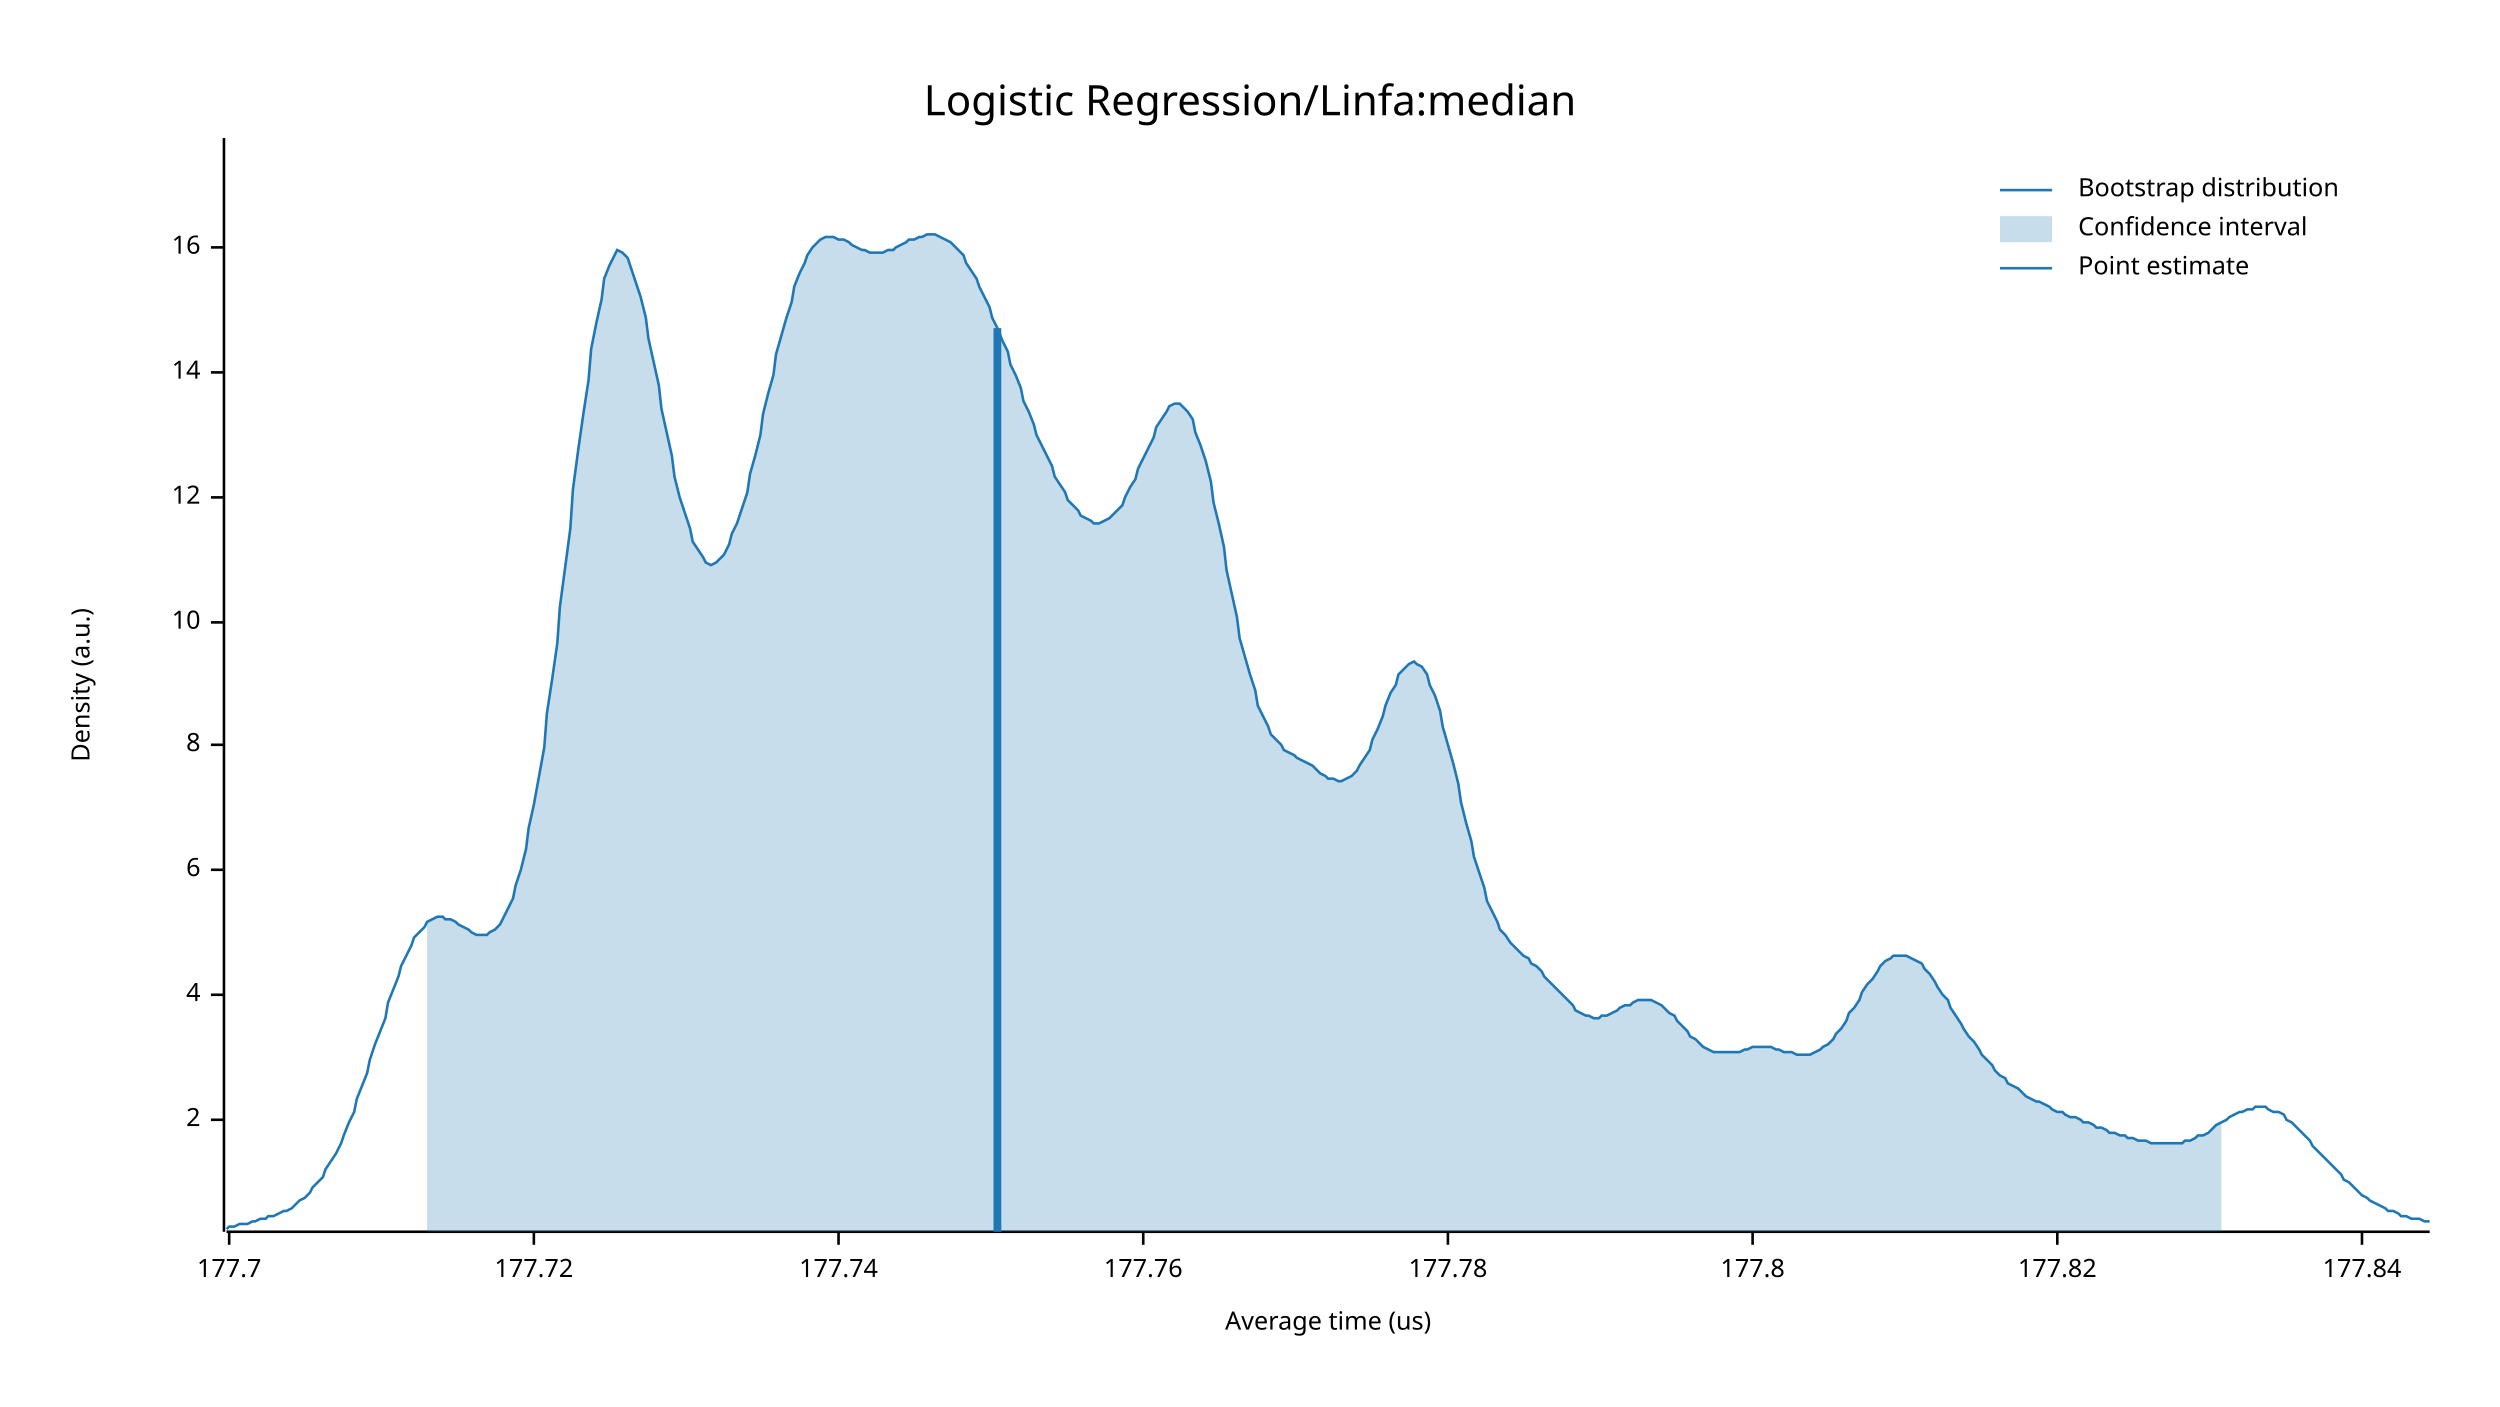
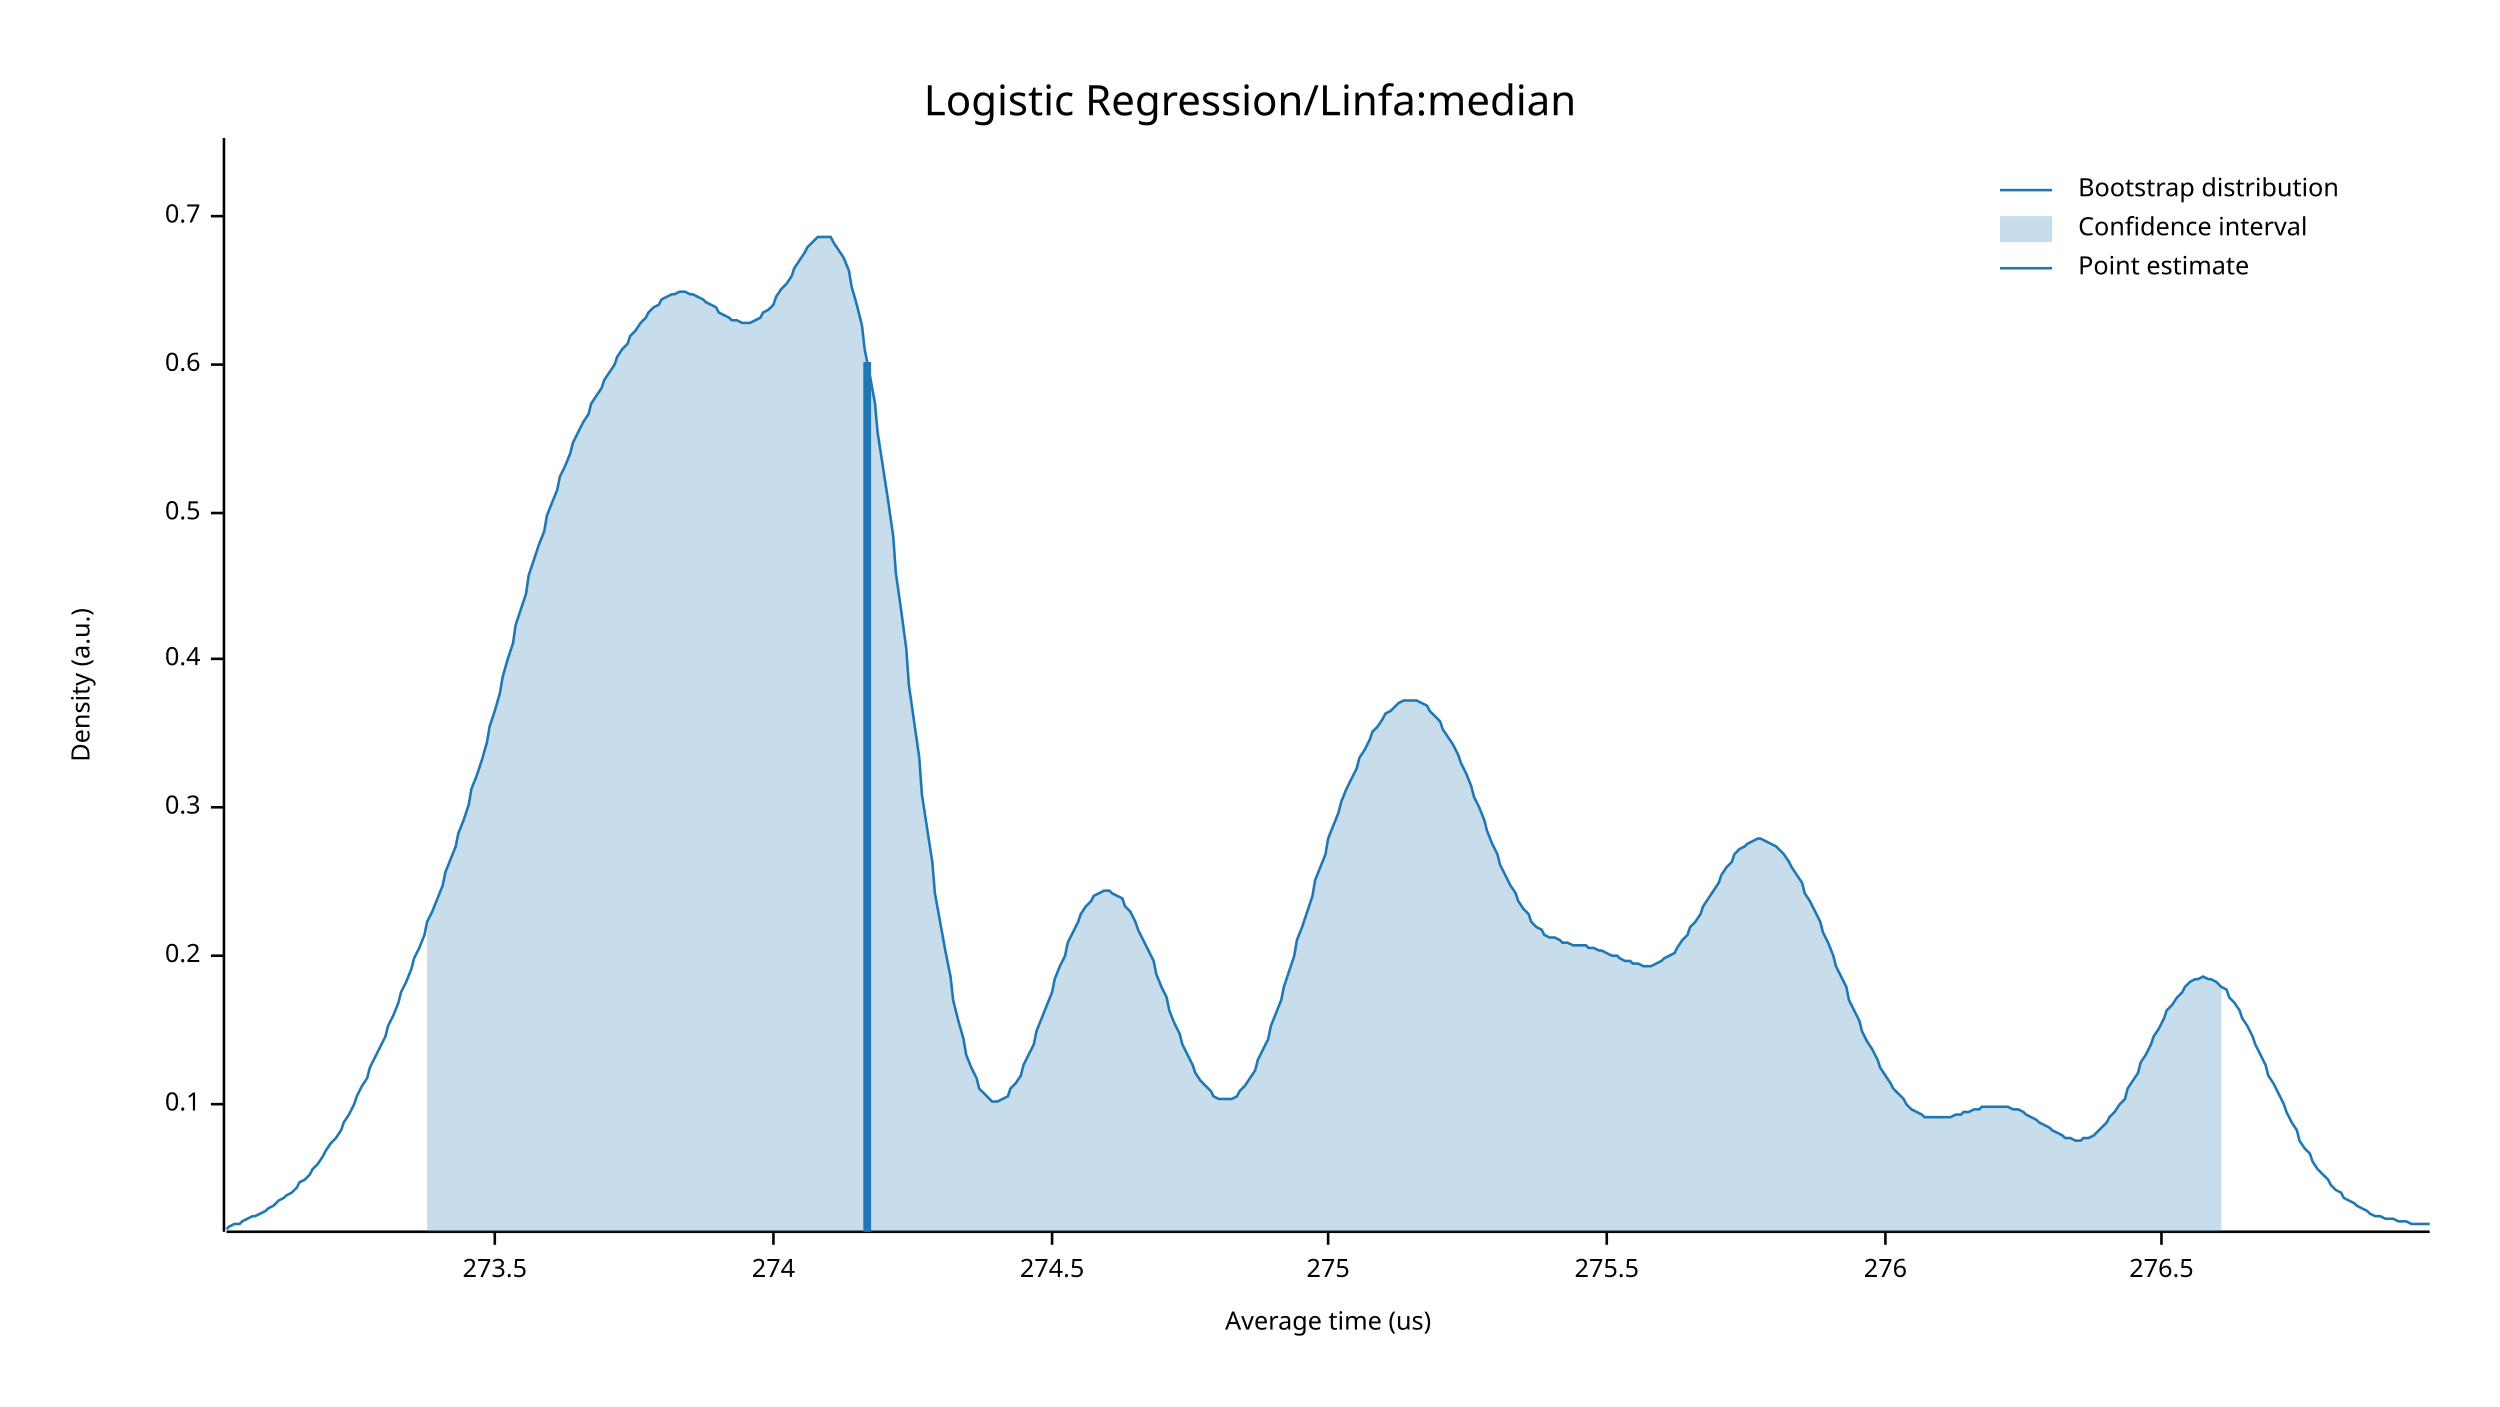
<svg xmlns="http://www.w3.org/2000/svg" width="960" height="540" viewBox="0 0 960 540">
  <text x="480" y="32" dy="0.76em" text-anchor="middle" font-family="sans-serif" font-size="16.129" opacity="1" fill="#000000">
Logistic Regression/Linfa:median
</text>
  <text x="27" y="263" dy="0.76em" text-anchor="middle" font-family="sans-serif" font-size="9.677" opacity="1" fill="#000000" transform="rotate(270, 27, 263)">
Density (a.u.)
</text>
  <text x="510" y="513" dy="-0.5ex" text-anchor="middle" font-family="sans-serif" font-size="9.677" opacity="1" fill="#000000">
Average time (us)
</text>
  <polyline fill="none" opacity="1" stroke="#000000" stroke-width="1" points="86,53 86,473 " />
-   <text x="77" y="430" dy="0.5ex" text-anchor="end" font-family="sans-serif" font-size="9.677" opacity="1" fill="#000000">
- 2
+   <text x="77" y="424" dy="0.5ex" text-anchor="end" font-family="sans-serif" font-size="9.677" opacity="1" fill="#000000">
+ 0.1
</text>
-   <polyline fill="none" opacity="1" stroke="#000000" stroke-width="1" points="81,430 86,430 " />
-   <text x="77" y="382" dy="0.5ex" text-anchor="end" font-family="sans-serif" font-size="9.677" opacity="1" fill="#000000">
- 4
+   <polyline fill="none" opacity="1" stroke="#000000" stroke-width="1" points="81,424 86,424 " />
+   <text x="77" y="367" dy="0.5ex" text-anchor="end" font-family="sans-serif" font-size="9.677" opacity="1" fill="#000000">
+ 0.2
</text>
-   <polyline fill="none" opacity="1" stroke="#000000" stroke-width="1" points="81,382 86,382 " />
-   <text x="77" y="334" dy="0.5ex" text-anchor="end" font-family="sans-serif" font-size="9.677" opacity="1" fill="#000000">
- 6
+   <polyline fill="none" opacity="1" stroke="#000000" stroke-width="1" points="81,367 86,367 " />
+   <text x="77" y="310" dy="0.5ex" text-anchor="end" font-family="sans-serif" font-size="9.677" opacity="1" fill="#000000">
+ 0.3
</text>
-   <polyline fill="none" opacity="1" stroke="#000000" stroke-width="1" points="81,334 86,334 " />
-   <text x="77" y="286" dy="0.5ex" text-anchor="end" font-family="sans-serif" font-size="9.677" opacity="1" fill="#000000">
- 8
+   <polyline fill="none" opacity="1" stroke="#000000" stroke-width="1" points="81,310 86,310 " />
+   <text x="77" y="253" dy="0.5ex" text-anchor="end" font-family="sans-serif" font-size="9.677" opacity="1" fill="#000000">
+ 0.4
</text>
-   <polyline fill="none" opacity="1" stroke="#000000" stroke-width="1" points="81,286 86,286 " />
-   <text x="77" y="239" dy="0.5ex" text-anchor="end" font-family="sans-serif" font-size="9.677" opacity="1" fill="#000000">
- 10
+   <polyline fill="none" opacity="1" stroke="#000000" stroke-width="1" points="81,253 86,253 " />
+   <text x="77" y="197" dy="0.5ex" text-anchor="end" font-family="sans-serif" font-size="9.677" opacity="1" fill="#000000">
+ 0.5
</text>
-   <polyline fill="none" opacity="1" stroke="#000000" stroke-width="1" points="81,239 86,239 " />
-   <text x="77" y="191" dy="0.5ex" text-anchor="end" font-family="sans-serif" font-size="9.677" opacity="1" fill="#000000">
- 12
+   <polyline fill="none" opacity="1" stroke="#000000" stroke-width="1" points="81,197 86,197 " />
+   <text x="77" y="140" dy="0.5ex" text-anchor="end" font-family="sans-serif" font-size="9.677" opacity="1" fill="#000000">
+ 0.6
</text>
-   <polyline fill="none" opacity="1" stroke="#000000" stroke-width="1" points="81,191 86,191 " />
-   <text x="77" y="143" dy="0.5ex" text-anchor="end" font-family="sans-serif" font-size="9.677" opacity="1" fill="#000000">
- 14
+   <polyline fill="none" opacity="1" stroke="#000000" stroke-width="1" points="81,140 86,140 " />
+   <text x="77" y="83" dy="0.5ex" text-anchor="end" font-family="sans-serif" font-size="9.677" opacity="1" fill="#000000">
+ 0.7
</text>
-   <polyline fill="none" opacity="1" stroke="#000000" stroke-width="1" points="81,143 86,143 " />
-   <text x="77" y="95" dy="0.5ex" text-anchor="end" font-family="sans-serif" font-size="9.677" opacity="1" fill="#000000">
- 16
+   <polyline fill="none" opacity="1" stroke="#000000" stroke-width="1" points="81,83 86,83 " />
+   <polyline fill="none" opacity="1" stroke="#000000" stroke-width="1" points="87,473 933,473 " />
+   <text x="190" y="483" dy="0.76em" text-anchor="middle" font-family="sans-serif" font-size="9.677" opacity="1" fill="#000000">
+ 273.5
</text>
-   <polyline fill="none" opacity="1" stroke="#000000" stroke-width="1" points="81,95 86,95 " />
-   <polyline fill="none" opacity="1" stroke="#000000" stroke-width="1" points="87,473 933,473 " />
-   <text x="88" y="483" dy="0.76em" text-anchor="middle" font-family="sans-serif" font-size="9.677" opacity="1" fill="#000000">
- 177.7
+   <polyline fill="none" opacity="1" stroke="#000000" stroke-width="1" points="190,473 190,478 " />
+   <text x="297" y="483" dy="0.76em" text-anchor="middle" font-family="sans-serif" font-size="9.677" opacity="1" fill="#000000">
+ 274
</text>
-   <polyline fill="none" opacity="1" stroke="#000000" stroke-width="1" points="88,473 88,478 " />
-   <text x="205" y="483" dy="0.76em" text-anchor="middle" font-family="sans-serif" font-size="9.677" opacity="1" fill="#000000">
- 177.72
+   <polyline fill="none" opacity="1" stroke="#000000" stroke-width="1" points="297,473 297,478 " />
+   <text x="404" y="483" dy="0.76em" text-anchor="middle" font-family="sans-serif" font-size="9.677" opacity="1" fill="#000000">
+ 274.5
</text>
-   <polyline fill="none" opacity="1" stroke="#000000" stroke-width="1" points="205,473 205,478 " />
-   <text x="322" y="483" dy="0.76em" text-anchor="middle" font-family="sans-serif" font-size="9.677" opacity="1" fill="#000000">
- 177.74
+   <polyline fill="none" opacity="1" stroke="#000000" stroke-width="1" points="404,473 404,478 " />
+   <text x="510" y="483" dy="0.76em" text-anchor="middle" font-family="sans-serif" font-size="9.677" opacity="1" fill="#000000">
+ 275
</text>
-   <polyline fill="none" opacity="1" stroke="#000000" stroke-width="1" points="322,473 322,478 " />
-   <text x="439" y="483" dy="0.76em" text-anchor="middle" font-family="sans-serif" font-size="9.677" opacity="1" fill="#000000">
- 177.76
+   <polyline fill="none" opacity="1" stroke="#000000" stroke-width="1" points="510,473 510,478 " />
+   <text x="617" y="483" dy="0.76em" text-anchor="middle" font-family="sans-serif" font-size="9.677" opacity="1" fill="#000000">
+ 275.5
</text>
-   <polyline fill="none" opacity="1" stroke="#000000" stroke-width="1" points="439,473 439,478 " />
-   <text x="556" y="483" dy="0.76em" text-anchor="middle" font-family="sans-serif" font-size="9.677" opacity="1" fill="#000000">
- 177.78
+   <polyline fill="none" opacity="1" stroke="#000000" stroke-width="1" points="617,473 617,478 " />
+   <text x="724" y="483" dy="0.76em" text-anchor="middle" font-family="sans-serif" font-size="9.677" opacity="1" fill="#000000">
+ 276
</text>
-   <polyline fill="none" opacity="1" stroke="#000000" stroke-width="1" points="556,473 556,478 " />
-   <text x="673" y="483" dy="0.76em" text-anchor="middle" font-family="sans-serif" font-size="9.677" opacity="1" fill="#000000">
- 177.8
+   <polyline fill="none" opacity="1" stroke="#000000" stroke-width="1" points="724,473 724,478 " />
+   <text x="830" y="483" dy="0.76em" text-anchor="middle" font-family="sans-serif" font-size="9.677" opacity="1" fill="#000000">
+ 276.5
</text>
-   <polyline fill="none" opacity="1" stroke="#000000" stroke-width="1" points="673,473 673,478 " />
-   <text x="790" y="483" dy="0.76em" text-anchor="middle" font-family="sans-serif" font-size="9.677" opacity="1" fill="#000000">
- 177.82
- </text>
-   <polyline fill="none" opacity="1" stroke="#000000" stroke-width="1" points="790,473 790,478 " />
-   <text x="907" y="483" dy="0.76em" text-anchor="middle" font-family="sans-serif" font-size="9.677" opacity="1" fill="#000000">
- 177.84
- </text>
-   <polyline fill="none" opacity="1" stroke="#000000" stroke-width="1" points="907,473 907,478 " />
-   <polyline fill="none" opacity="1" stroke="#1F78B4" stroke-width="1" points="87,472 88,471 90,471 92,470 93,470 95,470 97,469 98,469 100,468 102,468 103,467 105,467 107,466 109,465 110,465 112,464 114,462 115,461 117,460 119,458 120,456 122,454 124,452 125,449 127,446 129,443 131,439 132,436 134,431 136,427 137,422 139,417 141,412 142,407 144,401 146,396 148,391 149,385 151,380 153,375 154,371 156,367 158,363 159,360 161,358 163,356 164,354 166,353 168,352 170,352 171,353 173,353 175,354 176,355 178,356 180,357 181,358 183,359 185,359 187,359 188,358 190,357 192,355 193,353 195,349 197,345 198,340 200,334 202,326 203,318 205,309 207,298 209,287 210,274 212,261 214,247 215,233 217,218 219,203 220,188 222,173 224,159 226,146 227,134 229,124 231,115 232,107 234,102 236,98 237,96 239,97 241,99 242,102 244,108 246,114 248,122 249,130 251,139 253,148 254,157 256,166 258,175 259,183 261,191 263,197 265,203 266,208 268,211 270,214 271,216 273,217 275,216 276,215 278,213 280,209 281,205 283,201 285,195 287,189 288,182 290,175 292,167 293,159 295,151 297,144 298,136 300,129 302,122 304,116 305,110 307,105 309,101 310,98 312,95 314,93 315,92 317,91 319,91 320,91 322,92 324,92 326,93 327,94 329,95 331,96 332,96 334,97 336,97 337,97 339,97 341,96 343,96 344,95 346,94 348,93 349,92 351,92 353,91 354,91 356,90 358,90 359,90 361,91 363,92 365,93 366,94 368,96 370,98 371,101 373,104 375,107 376,110 378,114 380,118 381,122 383,126 385,131 387,135 388,140 390,144 392,149 393,154 395,158 397,163 398,167 400,171 402,175 404,179 405,183 407,186 409,189 410,192 412,194 414,196 415,198 417,199 419,200 420,201 422,201 424,200 426,199 427,198 429,196 431,194 432,191 434,187 436,184 437,180 439,176 441,172 443,168 444,164 446,161 448,158 449,156 451,155 453,155 454,156 456,158 458,161 459,166 461,171 463,177 465,185 466,193 468,201 470,210 471,219 473,228 475,237 476,245 478,252 480,259 482,265 483,271 485,275 487,279 488,282 490,284 492,286 493,288 495,289 497,290 498,291 500,292 502,293 504,294 505,295 507,297 509,298 510,299 512,299 514,300 515,300 517,299 519,298 521,296 522,294 524,291 526,288 527,284 529,280 531,275 532,271 534,266 536,263 537,259 539,257 541,255 543,254 544,255 546,256 548,259 549,263 551,267 553,273 554,279 556,286 558,293 560,301 561,308 563,316 565,323 566,329 568,335 570,341 571,346 573,350 575,354 576,357 578,359 580,362 582,364 583,365 585,367 587,368 588,370 590,371 592,373 593,375 595,377 597,379 599,381 600,382 602,384 604,386 605,388 607,389 609,390 610,390 612,391 614,391 615,390 617,390 619,389 621,388 622,387 624,386 626,386 627,385 629,384 631,384 632,384 634,384 636,385 638,386 639,387 641,389 643,390 644,392 646,394 648,396 649,398 651,399 653,401 654,402 656,403 658,404 660,404 661,404 663,404 665,404 666,404 668,404 670,403 671,403 673,402 675,402 676,402 678,402 680,402 682,403 683,403 685,404 687,404 688,404 690,405 692,405 693,405 695,405 697,404 699,403 700,402 702,401 704,399 705,397 707,395 709,392 710,389 712,387 714,384 715,381 717,378 719,376 721,373 722,371 724,369 726,368 727,367 729,367 731,367 732,367 734,368 736,369 738,370 739,372 741,374 743,377 744,379 746,382 748,384 749,387 751,390 753,393 754,395 756,398 758,400 760,403 761,405 763,407 765,409 766,411 768,413 770,414 771,416 773,417 775,418 777,420 778,421 780,422 782,423 783,423 785,424 787,425 788,426 790,427 792,427 793,428 795,429 797,429 799,430 800,431 802,431 804,432 805,433 807,433 809,434 810,435 812,435 814,436 816,436 817,437 819,437 821,438 822,438 824,438 826,439 827,439 829,439 831,439 832,439 834,439 836,439 838,439 839,438 841,438 843,437 844,436 846,436 848,435 849,434 851,432 853,431 855,430 856,429 858,428 860,427 861,427 863,426 865,426 866,425 868,425 870,425 871,426 873,427 875,427 877,428 878,430 880,431 882,433 883,434 885,436 887,438 888,440 890,442 892,444 894,446 895,447 897,449 899,451 900,453 902,454 904,456 905,457 907,459 909,460 910,461 912,462 914,463 916,464 917,465 919,465 921,466 922,467 924,467 926,468 927,468 929,468 931,469 933,469 " />
-   <polygon opacity="0.25" fill="#1F78B4" points="164,354 166,353 168,352 170,352 171,353 173,353 175,354 176,355 178,356 180,357 181,358 183,359 185,359 187,359 188,358 190,357 192,355 193,353 195,349 197,345 198,340 200,334 202,326 203,318 205,309 207,298 209,287 210,274 212,261 214,247 215,233 217,218 219,203 220,188 222,173 224,159 226,146 227,134 229,124 231,115 232,107 234,102 236,98 237,96 239,97 241,99 242,102 244,108 246,114 248,122 249,130 251,139 253,148 254,157 256,166 258,175 259,183 261,191 263,197 265,203 266,208 268,211 270,214 271,216 273,217 275,216 276,215 278,213 280,209 281,205 283,201 285,195 287,189 288,182 290,175 292,167 293,159 295,151 297,144 298,136 300,129 302,122 304,116 305,110 307,105 309,101 310,98 312,95 314,93 315,92 317,91 319,91 320,91 322,92 324,92 326,93 327,94 329,95 331,96 332,96 334,97 336,97 337,97 339,97 341,96 343,96 344,95 346,94 348,93 349,92 351,92 353,91 354,91 356,90 358,90 359,90 361,91 363,92 365,93 366,94 368,96 370,98 371,101 373,104 375,107 376,110 378,114 380,118 381,122 383,126 385,131 387,135 388,140 390,144 392,149 393,154 395,158 397,163 398,167 400,171 402,175 404,179 405,183 407,186 409,189 410,192 412,194 414,196 415,198 417,199 419,200 420,201 422,201 424,200 426,199 427,198 429,196 431,194 432,191 434,187 436,184 437,180 439,176 441,172 443,168 444,164 446,161 448,158 449,156 451,155 453,155 454,156 456,158 458,161 459,166 461,171 463,177 465,185 466,193 468,201 470,210 471,219 473,228 475,237 476,245 478,252 480,259 482,265 483,271 485,275 487,279 488,282 490,284 492,286 493,288 495,289 497,290 498,291 500,292 502,293 504,294 505,295 507,297 509,298 510,299 512,299 514,300 515,300 517,299 519,298 521,296 522,294 524,291 526,288 527,284 529,280 531,275 532,271 534,266 536,263 537,259 539,257 541,255 543,254 544,255 546,256 548,259 549,263 551,267 553,273 554,279 556,286 558,293 560,301 561,308 563,316 565,323 566,329 568,335 570,341 571,346 573,350 575,354 576,357 578,359 580,362 582,364 583,365 585,367 587,368 588,370 590,371 592,373 593,375 595,377 597,379 599,381 600,382 602,384 604,386 605,388 607,389 609,390 610,390 612,391 614,391 615,390 617,390 619,389 621,388 622,387 624,386 626,386 627,385 629,384 631,384 632,384 634,384 636,385 638,386 639,387 641,389 643,390 644,392 646,394 648,396 649,398 651,399 653,401 654,402 656,403 658,404 660,404 661,404 663,404 665,404 666,404 668,404 670,403 671,403 673,402 675,402 676,402 678,402 680,402 682,403 683,403 685,404 687,404 688,404 690,405 692,405 693,405 695,405 697,404 699,403 700,402 702,401 704,399 705,397 707,395 709,392 710,389 712,387 714,384 715,381 717,378 719,376 721,373 722,371 724,369 726,368 727,367 729,367 731,367 732,367 734,368 736,369 738,370 739,372 741,374 743,377 744,379 746,382 748,384 749,387 751,390 753,393 754,395 756,398 758,400 760,403 761,405 763,407 765,409 766,411 768,413 770,414 771,416 773,417 775,418 777,420 778,421 780,422 782,423 783,423 785,424 787,425 788,426 790,427 792,427 793,428 795,429 797,429 799,430 800,431 802,431 804,432 805,433 807,433 809,434 810,435 812,435 814,436 816,436 817,437 819,437 821,438 822,438 824,438 826,439 827,439 829,439 831,439 832,439 834,439 836,439 838,439 839,438 841,438 843,437 844,436 846,436 848,435 849,434 851,432 853,431 853,473 164,473 " />
-   <polyline fill="none" opacity="1" stroke="#1F78B4" stroke-width="3" points="383,473 383,126 " />
+   <polyline fill="none" opacity="1" stroke="#000000" stroke-width="1" points="830,473 830,478 " />
+   <polyline fill="none" opacity="1" stroke="#1F78B4" stroke-width="1" points="87,472 88,471 90,470 92,470 93,469 95,468 97,467 98,467 100,466 102,465 103,464 105,463 107,461 109,460 110,459 112,458 114,456 115,454 117,453 119,451 120,449 122,447 124,444 125,442 127,439 129,437 131,434 132,431 134,428 136,424 137,421 139,417 141,414 142,410 144,406 146,402 148,398 149,394 151,390 153,385 154,381 156,377 158,372 159,368 161,364 163,359 164,354 166,350 168,345 170,340 171,335 173,330 175,325 176,320 178,315 180,309 181,303 183,298 185,292 187,285 188,279 190,273 192,266 193,260 195,253 197,247 198,240 200,234 202,228 203,221 205,215 207,209 209,204 210,198 212,193 214,188 215,183 217,179 219,174 220,170 222,166 224,162 226,159 227,155 229,152 231,149 232,146 234,143 236,140 237,137 239,134 241,132 242,129 244,127 246,124 248,122 249,120 251,118 253,117 254,115 256,114 258,113 259,113 261,112 263,112 265,113 266,113 268,114 270,115 271,116 273,117 275,118 276,120 278,121 280,122 281,123 283,123 285,124 287,124 288,124 290,123 292,122 293,120 295,119 297,117 298,114 300,111 302,109 304,106 305,103 307,100 309,97 310,95 312,93 314,91 315,91 317,91 319,91 320,93 322,96 324,99 326,104 327,110 329,117 331,125 332,134 334,144 336,155 337,166 339,179 341,192 343,206 344,220 346,234 348,249 349,263 351,277 353,291 354,305 356,318 358,331 359,343 361,354 363,365 365,375 366,384 368,392 370,399 371,405 373,410 375,414 376,418 378,420 380,422 381,423 383,423 385,422 387,421 388,418 390,416 392,413 393,409 395,405 397,401 398,396 400,391 402,386 404,381 405,376 407,371 409,367 410,362 412,358 414,354 415,351 417,348 419,346 420,344 422,343 424,342 426,342 427,343 429,344 431,345 432,348 434,350 436,354 437,357 439,361 441,365 443,369 444,374 446,379 448,383 449,388 451,393 453,397 454,401 456,405 458,409 459,412 461,415 463,417 465,419 466,421 468,422 470,422 471,422 473,422 475,421 476,419 478,417 480,414 482,411 483,407 485,403 487,399 488,394 490,389 492,384 493,379 495,373 497,367 498,361 500,356 502,350 504,344 505,338 507,333 509,328 510,322 512,317 514,312 515,308 517,303 519,299 521,295 522,291 524,288 526,284 527,281 529,279 531,276 532,274 534,273 536,271 537,270 539,269 541,269 543,269 544,269 546,270 548,271 549,273 551,275 553,277 554,280 556,283 558,286 560,290 561,293 563,297 565,302 566,306 568,310 570,315 571,319 573,324 575,328 576,332 578,336 580,340 582,343 583,346 585,349 587,351 588,354 590,356 592,357 593,359 595,360 597,360 599,361 600,362 602,362 604,363 605,363 607,363 609,363 610,364 612,364 614,365 615,365 617,366 619,367 621,367 622,368 624,369 626,369 627,370 629,370 631,371 632,371 634,371 636,370 638,369 639,368 641,367 643,366 644,364 646,361 648,359 649,356 651,354 653,351 654,348 656,345 658,342 660,339 661,336 663,333 665,331 666,328 668,326 670,325 671,324 673,323 675,322 676,322 678,323 680,324 682,325 683,326 685,328 687,331 688,333 690,336 692,339 693,343 695,346 697,350 699,354 700,358 702,362 704,367 705,371 707,375 709,379 710,384 712,388 714,392 715,396 717,400 719,403 721,407 722,410 724,413 726,416 727,418 729,420 731,422 732,424 734,426 736,427 738,428 739,429 741,429 743,429 744,429 746,429 748,429 749,429 751,428 753,428 754,427 756,427 758,426 760,426 761,425 763,425 765,425 766,425 768,425 770,425 771,425 773,426 775,426 777,427 778,428 780,429 782,430 783,431 785,432 787,433 788,434 790,435 792,436 793,437 795,437 797,438 799,438 800,437 802,437 804,436 805,435 807,433 809,431 810,429 812,427 814,424 816,422 817,418 819,415 821,412 822,408 824,405 826,401 827,398 829,395 831,391 832,388 834,386 836,383 838,381 839,379 841,377 843,376 844,376 846,375 848,376 849,376 851,377 853,379 855,380 856,383 858,385 860,388 861,391 863,394 865,398 866,401 868,405 870,409 871,413 873,416 875,420 877,424 878,427 880,431 882,434 883,438 885,441 887,443 888,446 890,449 892,451 894,453 895,455 897,457 899,458 900,460 902,461 904,462 905,463 907,464 909,465 910,466 912,467 914,467 916,468 917,468 919,468 921,469 922,469 924,469 926,470 927,470 929,470 931,470 933,470 " />
+   <polygon opacity="0.25" fill="#1F78B4" points="164,354 166,350 168,345 170,340 171,335 173,330 175,325 176,320 178,315 180,309 181,303 183,298 185,292 187,285 188,279 190,273 192,266 193,260 195,253 197,247 198,240 200,234 202,228 203,221 205,215 207,209 209,204 210,198 212,193 214,188 215,183 217,179 219,174 220,170 222,166 224,162 226,159 227,155 229,152 231,149 232,146 234,143 236,140 237,137 239,134 241,132 242,129 244,127 246,124 248,122 249,120 251,118 253,117 254,115 256,114 258,113 259,113 261,112 263,112 265,113 266,113 268,114 270,115 271,116 273,117 275,118 276,120 278,121 280,122 281,123 283,123 285,124 287,124 288,124 290,123 292,122 293,120 295,119 297,117 298,114 300,111 302,109 304,106 305,103 307,100 309,97 310,95 312,93 314,91 315,91 317,91 319,91 320,93 322,96 324,99 326,104 327,110 329,117 331,125 332,134 334,144 336,155 337,166 339,179 341,192 343,206 344,220 346,234 348,249 349,263 351,277 353,291 354,305 356,318 358,331 359,343 361,354 363,365 365,375 366,384 368,392 370,399 371,405 373,410 375,414 376,418 378,420 380,422 381,423 383,423 385,422 387,421 388,418 390,416 392,413 393,409 395,405 397,401 398,396 400,391 402,386 404,381 405,376 407,371 409,367 410,362 412,358 414,354 415,351 417,348 419,346 420,344 422,343 424,342 426,342 427,343 429,344 431,345 432,348 434,350 436,354 437,357 439,361 441,365 443,369 444,374 446,379 448,383 449,388 451,393 453,397 454,401 456,405 458,409 459,412 461,415 463,417 465,419 466,421 468,422 470,422 471,422 473,422 475,421 476,419 478,417 480,414 482,411 483,407 485,403 487,399 488,394 490,389 492,384 493,379 495,373 497,367 498,361 500,356 502,350 504,344 505,338 507,333 509,328 510,322 512,317 514,312 515,308 517,303 519,299 521,295 522,291 524,288 526,284 527,281 529,279 531,276 532,274 534,273 536,271 537,270 539,269 541,269 543,269 544,269 546,270 548,271 549,273 551,275 553,277 554,280 556,283 558,286 560,290 561,293 563,297 565,302 566,306 568,310 570,315 571,319 573,324 575,328 576,332 578,336 580,340 582,343 583,346 585,349 587,351 588,354 590,356 592,357 593,359 595,360 597,360 599,361 600,362 602,362 604,363 605,363 607,363 609,363 610,364 612,364 614,365 615,365 617,366 619,367 621,367 622,368 624,369 626,369 627,370 629,370 631,371 632,371 634,371 636,370 638,369 639,368 641,367 643,366 644,364 646,361 648,359 649,356 651,354 653,351 654,348 656,345 658,342 660,339 661,336 663,333 665,331 666,328 668,326 670,325 671,324 673,323 675,322 676,322 678,323 680,324 682,325 683,326 685,328 687,331 688,333 690,336 692,339 693,343 695,346 697,350 699,354 700,358 702,362 704,367 705,371 707,375 709,379 710,384 712,388 714,392 715,396 717,400 719,403 721,407 722,410 724,413 726,416 727,418 729,420 731,422 732,424 734,426 736,427 738,428 739,429 741,429 743,429 744,429 746,429 748,429 749,429 751,428 753,428 754,427 756,427 758,426 760,426 761,425 763,425 765,425 766,425 768,425 770,425 771,425 773,426 775,426 777,427 778,428 780,429 782,430 783,431 785,432 787,433 788,434 790,435 792,436 793,437 795,437 797,438 799,438 800,437 802,437 804,436 805,435 807,433 809,431 810,429 812,427 814,424 816,422 817,418 819,415 821,412 822,408 824,405 826,401 827,398 829,395 831,391 832,388 834,386 836,383 838,381 839,379 841,377 843,376 844,376 846,375 848,376 849,376 851,377 853,379 853,473 164,473 " />
+   <polyline fill="none" opacity="1" stroke="#1F78B4" stroke-width="3" points="333,473 333,139 " />
  <text x="798" y="68" dy="0.76em" text-anchor="start" font-family="sans-serif" font-size="9.677" opacity="1" fill="#000000">
Bootstrap distribution
</text>
  <text x="798" y="83" dy="0.76em" text-anchor="start" font-family="sans-serif" font-size="9.677" opacity="1" fill="#000000">
Confidence interval
</text>
  <text x="798" y="98" dy="0.76em" text-anchor="start" font-family="sans-serif" font-size="9.677" opacity="1" fill="#000000">
Point estimate
</text>
  <polyline fill="none" opacity="1" stroke="#1F78B4" stroke-width="1" points="768,73 788,73 " />
  <rect x="768" y="83" width="20" height="10" opacity="0.25" fill="#1F78B4" stroke="none" />
  <polyline fill="none" opacity="1" stroke="#1F78B4" stroke-width="1" points="768,103 788,103 " />
</svg>
